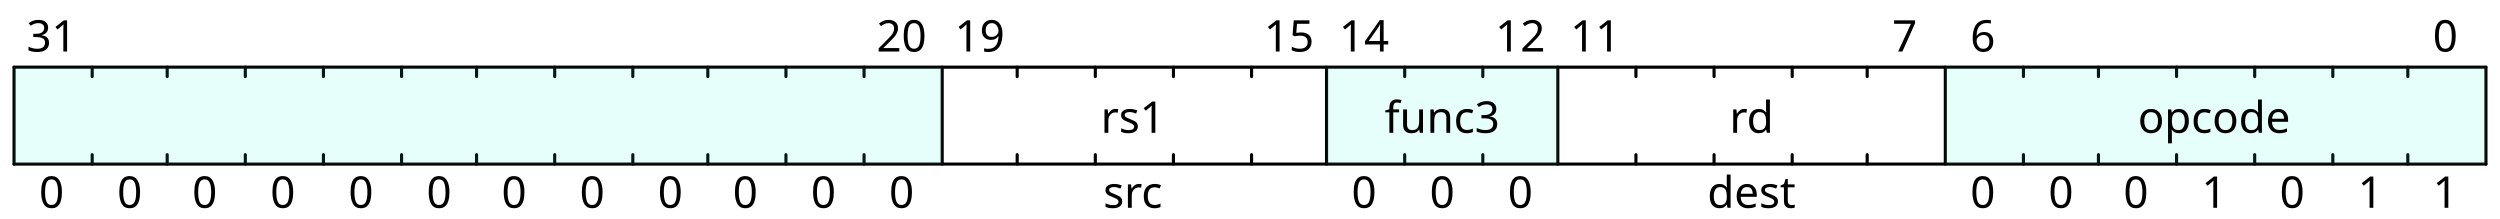
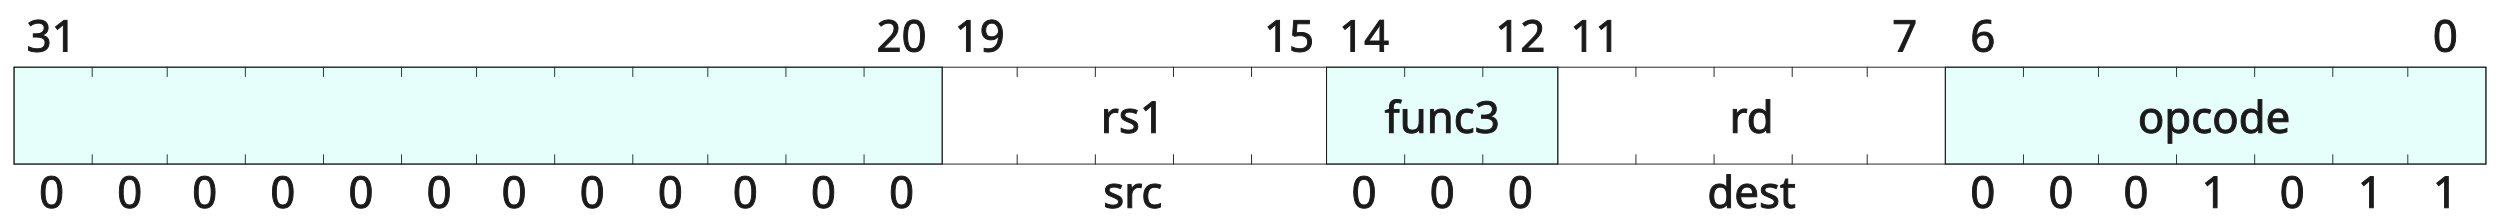
<svg xmlns="http://www.w3.org/2000/svg" width="800" height="70" viewBox="0 0 800 70" class="WaveDrom">
+   <style>
+         g { fill: #1a1a1aff;
+             stroke: #1a1a1aff;
+             stroke-width: 0.3}
+         rect {fill-opacity:0.1;fill:#00ffd5}
+ 
+         @media (prefers-color-scheme: dark) {
+         g {fill: rgb(117, 116, 116);
+             stroke: rgb(117, 116, 116) }
+         text {fill: #ccccccff;
+             stroke: #ccccccff }
+         rect {fill: #08bbb5;
+             fill-opacity: 0.3}
+         }
+   </style>
  <g transform="translate(0.5,0.5)" text-anchor="middle" font-size="14" font-family="sans-serif" font-weight="normal">
    <g transform="translate(4,21)">
      <g stroke="black" stroke-width="1" stroke-linecap="round">
        <line x2="791" />
        <line y2="31" />
        <line x2="791" y1="31" y2="31" />
        <line x1="791" x2="791" y2="31" />
        <line x1="766" x2="766" y2="3" />
        <line x1="766" x2="766" y1="31" y2="28" />
        <line x1="742" x2="742" y2="3" />
        <line x1="742" x2="742" y1="31" y2="28" />
        <line x1="717" x2="717" y2="3" />
        <line x1="717" x2="717" y1="31" y2="28" />
        <line x1="692" x2="692" y2="3" />
        <line x1="692" x2="692" y1="31" y2="28" />
        <line x1="667" x2="667" y2="3" />
        <line x1="667" x2="667" y1="31" y2="28" />
        <line x1="643" x2="643" y2="3" />
        <line x1="643" x2="643" y1="31" y2="28" />
        <line x1="618" x2="618" y2="31" />
        <line x1="593" x2="593" y2="3" />
        <line x1="593" x2="593" y1="31" y2="28" />
        <line x1="569" x2="569" y2="3" />
        <line x1="569" x2="569" y1="31" y2="28" />
        <line x1="544" x2="544" y2="3" />
        <line x1="544" x2="544" y1="31" y2="28" />
        <line x1="519" x2="519" y2="3" />
        <line x1="519" x2="519" y1="31" y2="28" />
        <line x1="494" x2="494" y2="31" />
        <line x1="470" x2="470" y2="3" />
        <line x1="470" x2="470" y1="31" y2="28" />
        <line x1="445" x2="445" y2="3" />
        <line x1="445" x2="445" y1="31" y2="28" />
        <line x1="420" x2="420" y2="31" />
        <line x1="396" x2="396" y2="3" />
        <line x1="396" x2="396" y1="31" y2="28" />
        <line x1="371" x2="371" y2="3" />
        <line x1="371" x2="371" y1="31" y2="28" />
        <line x1="346" x2="346" y2="3" />
        <line x1="346" x2="346" y1="31" y2="28" />
        <line x1="321" x2="321" y2="3" />
        <line x1="321" x2="321" y1="31" y2="28" />
        <line x1="297" x2="297" y2="31" />
        <line x1="272" x2="272" y2="3" />
        <line x1="272" x2="272" y1="31" y2="28" />
        <line x1="247" x2="247" y2="3" />
        <line x1="247" x2="247" y1="31" y2="28" />
        <line x1="222" x2="222" y2="3" />
        <line x1="222" x2="222" y1="31" y2="28" />
        <line x1="198" x2="198" y2="3" />
        <line x1="198" x2="198" y1="31" y2="28" />
        <line x1="173" x2="173" y2="3" />
        <line x1="173" x2="173" y1="31" y2="28" />
        <line x1="148" x2="148" y2="3" />
        <line x1="148" x2="148" y1="31" y2="28" />
        <line x1="124" x2="124" y2="3" />
        <line x1="124" x2="124" y1="31" y2="28" />
        <line x1="99" x2="99" y2="3" />
        <line x1="99" x2="99" y1="31" y2="28" />
        <line x1="74" x2="74" y2="3" />
        <line x1="74" x2="74" y1="31" y2="28" />
        <line x1="49" x2="49" y2="3" />
        <line x1="49" x2="49" y1="31" y2="28" />
        <line x1="25" x2="25" y2="3" />
        <line x1="25" x2="25" y1="31" y2="28" />
      </g>
      <g>
        <g>
-           <rect x="618" width="173" height="31" field="opcode" style="fill-opacity:0.1;fill:#00ffd5" />
-           <rect x="420" width="74" height="31" field="func3" style="fill-opacity:0.1;fill:#00ffd5" />
-           <rect width="297" height="31" field="" style="fill-opacity:0.1;fill:#00ffd5" />
+           <rect x="618" width="173" height="31" field="opcode" />
+           <rect x="420" width="74" height="31" field="func3" />
+           <rect width="297" height="31" field="" />
        </g>
        <g transform="translate(12,-11)">
          <g transform="translate(766)">
            <text y="6">0</text>
          </g>
          <g transform="translate(618)">
            <text y="6">6</text>
          </g>
          <g transform="translate(593)">
            <text y="6">7</text>
          </g>
          <g transform="translate(494)">
            <text y="6">11</text>
          </g>
          <g transform="translate(470)">
            <text y="6">12</text>
          </g>
          <g transform="translate(420)">
            <text y="6">14</text>
          </g>
          <g transform="translate(396)">
            <text y="6">15</text>
          </g>
          <g transform="translate(297)">
            <text y="6">19</text>
          </g>
          <g transform="translate(272)">
            <text y="6">20</text>
          </g>
          <g transform="translate(0)">
            <text y="6">31</text>
          </g>
        </g>
        <g transform="translate(12,15)">
          <g transform="translate(692)">
            <text y="6">
              <tspan>opcode</tspan>
            </text>
          </g>
          <g transform="translate(544)">
            <text y="6">
              <tspan>rd</tspan>
            </text>
          </g>
          <g transform="translate(445)">
            <text y="6">
              <tspan>func3</tspan>
            </text>
          </g>
          <g transform="translate(346)">
            <text y="6">
              <tspan>rs1</tspan>
            </text>
          </g>
          <g transform="translate(136)">
            <text y="6">
              <tspan />
            </text>
          </g>
        </g>
        <g transform="translate(12,39)">
          <g>
            <g transform="translate(766)">
              <text y="6">1</text>
            </g>
            <g transform="translate(742)">
              <text y="6">1</text>
            </g>
            <g transform="translate(717)">
              <text y="6">0</text>
            </g>
            <g transform="translate(692)">
              <text y="6">1</text>
            </g>
            <g transform="translate(667)">
              <text y="6">0</text>
            </g>
            <g transform="translate(643)">
              <text y="6">0</text>
            </g>
            <g transform="translate(618)">
              <text y="6">0</text>
            </g>
          </g>
          <g transform="translate(544)">
            <text y="6">
              <tspan>dest</tspan>
            </text>
          </g>
          <g>
            <g transform="translate(470)">
              <text y="6">0</text>
            </g>
            <g transform="translate(445)">
              <text y="6">0</text>
            </g>
            <g transform="translate(420)">
              <text y="6">0</text>
            </g>
          </g>
          <g transform="translate(346)">
            <text y="6">
              <tspan>src</tspan>
            </text>
          </g>
          <g>
            <g transform="translate(272)">
              <text y="6">0</text>
            </g>
            <g transform="translate(247)">
              <text y="6">0</text>
            </g>
            <g transform="translate(222)">
              <text y="6">0</text>
            </g>
            <g transform="translate(198)">
              <text y="6">0</text>
            </g>
            <g transform="translate(173)">
              <text y="6">0</text>
            </g>
            <g transform="translate(148)">
              <text y="6">0</text>
            </g>
            <g transform="translate(124)">
              <text y="6">0</text>
            </g>
            <g transform="translate(99)">
              <text y="6">0</text>
            </g>
            <g transform="translate(74)">
              <text y="6">0</text>
            </g>
            <g transform="translate(49)">
              <text y="6">0</text>
            </g>
            <g transform="translate(25)">
              <text y="6">0</text>
            </g>
            <g transform="translate(0)">
              <text y="6">0</text>
            </g>
          </g>
        </g>
      </g>
    </g>
  </g>
</svg>
